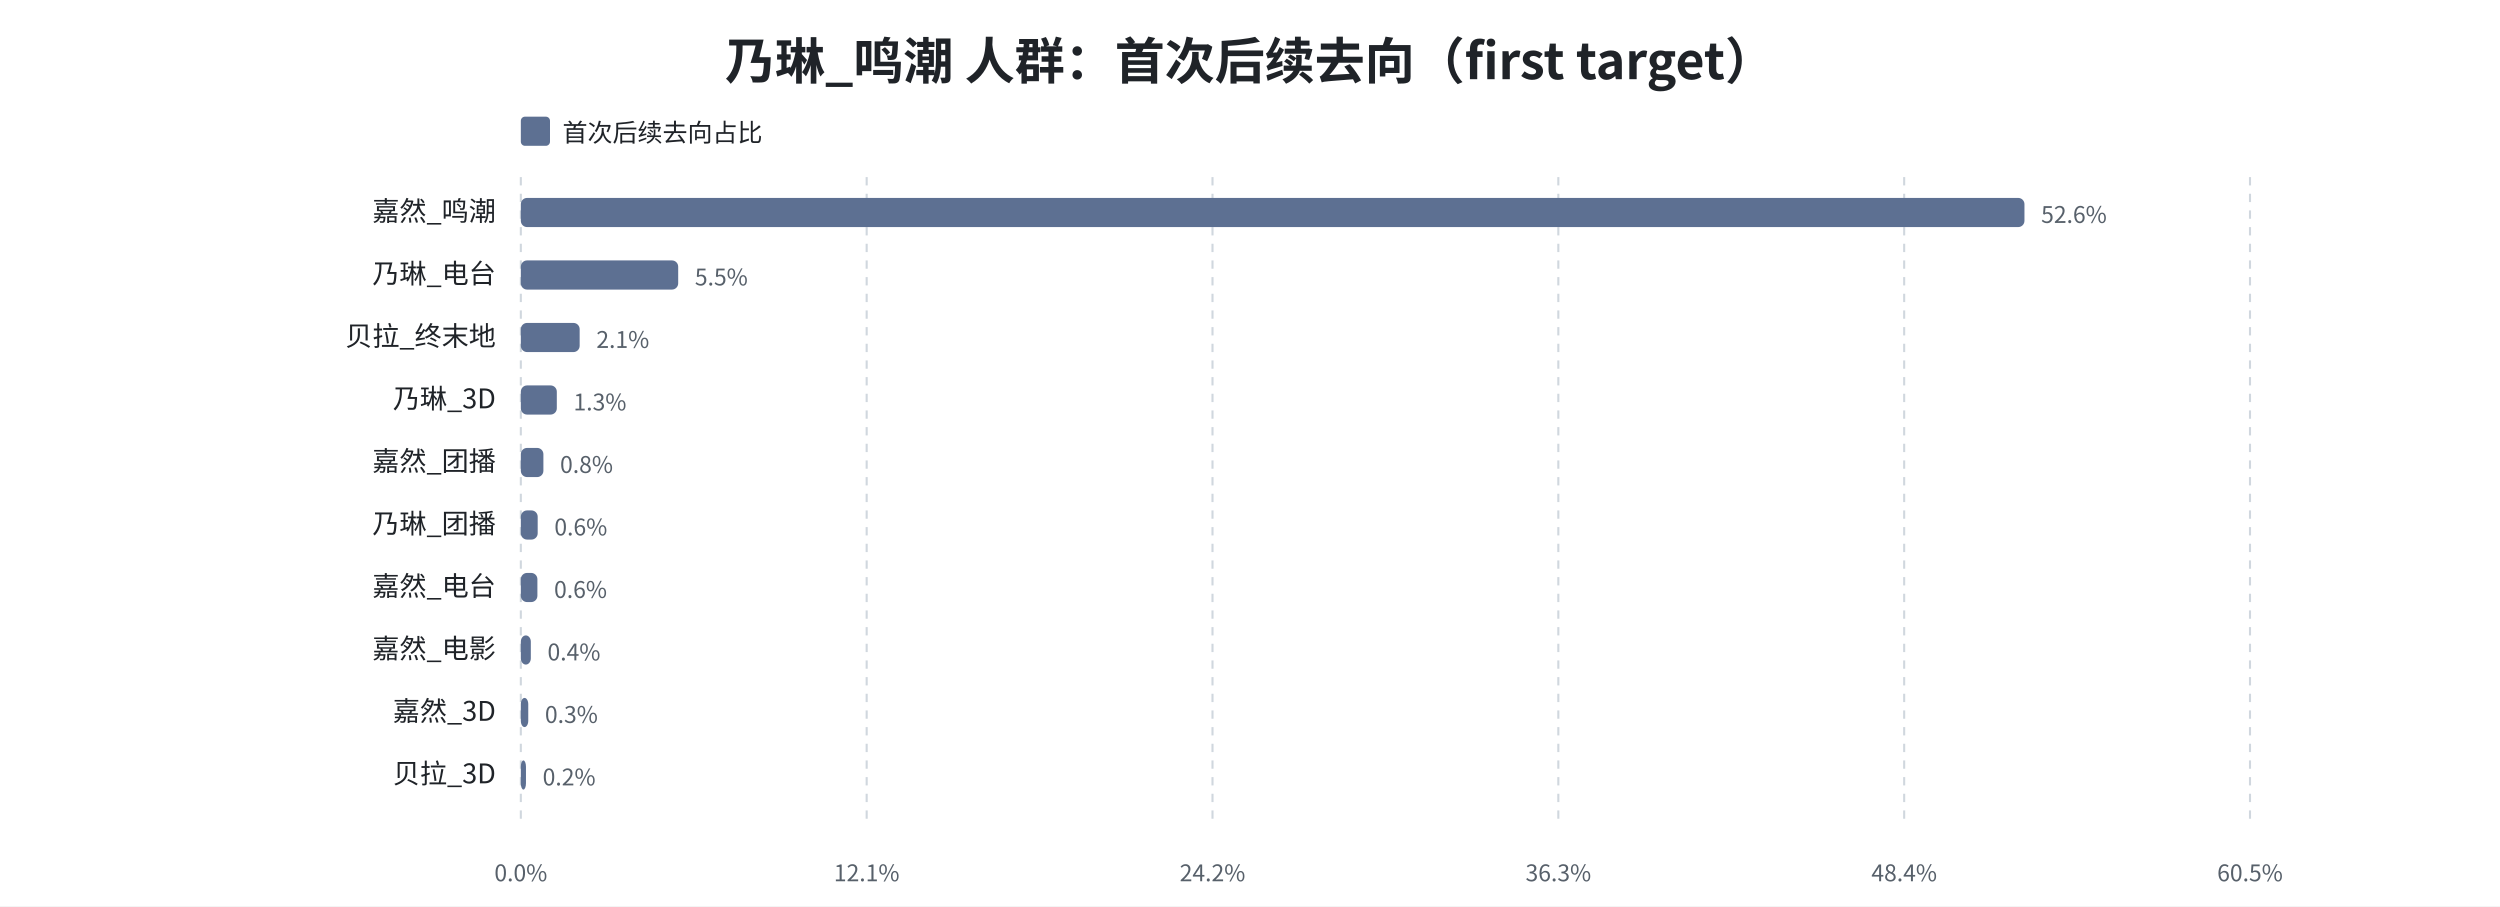
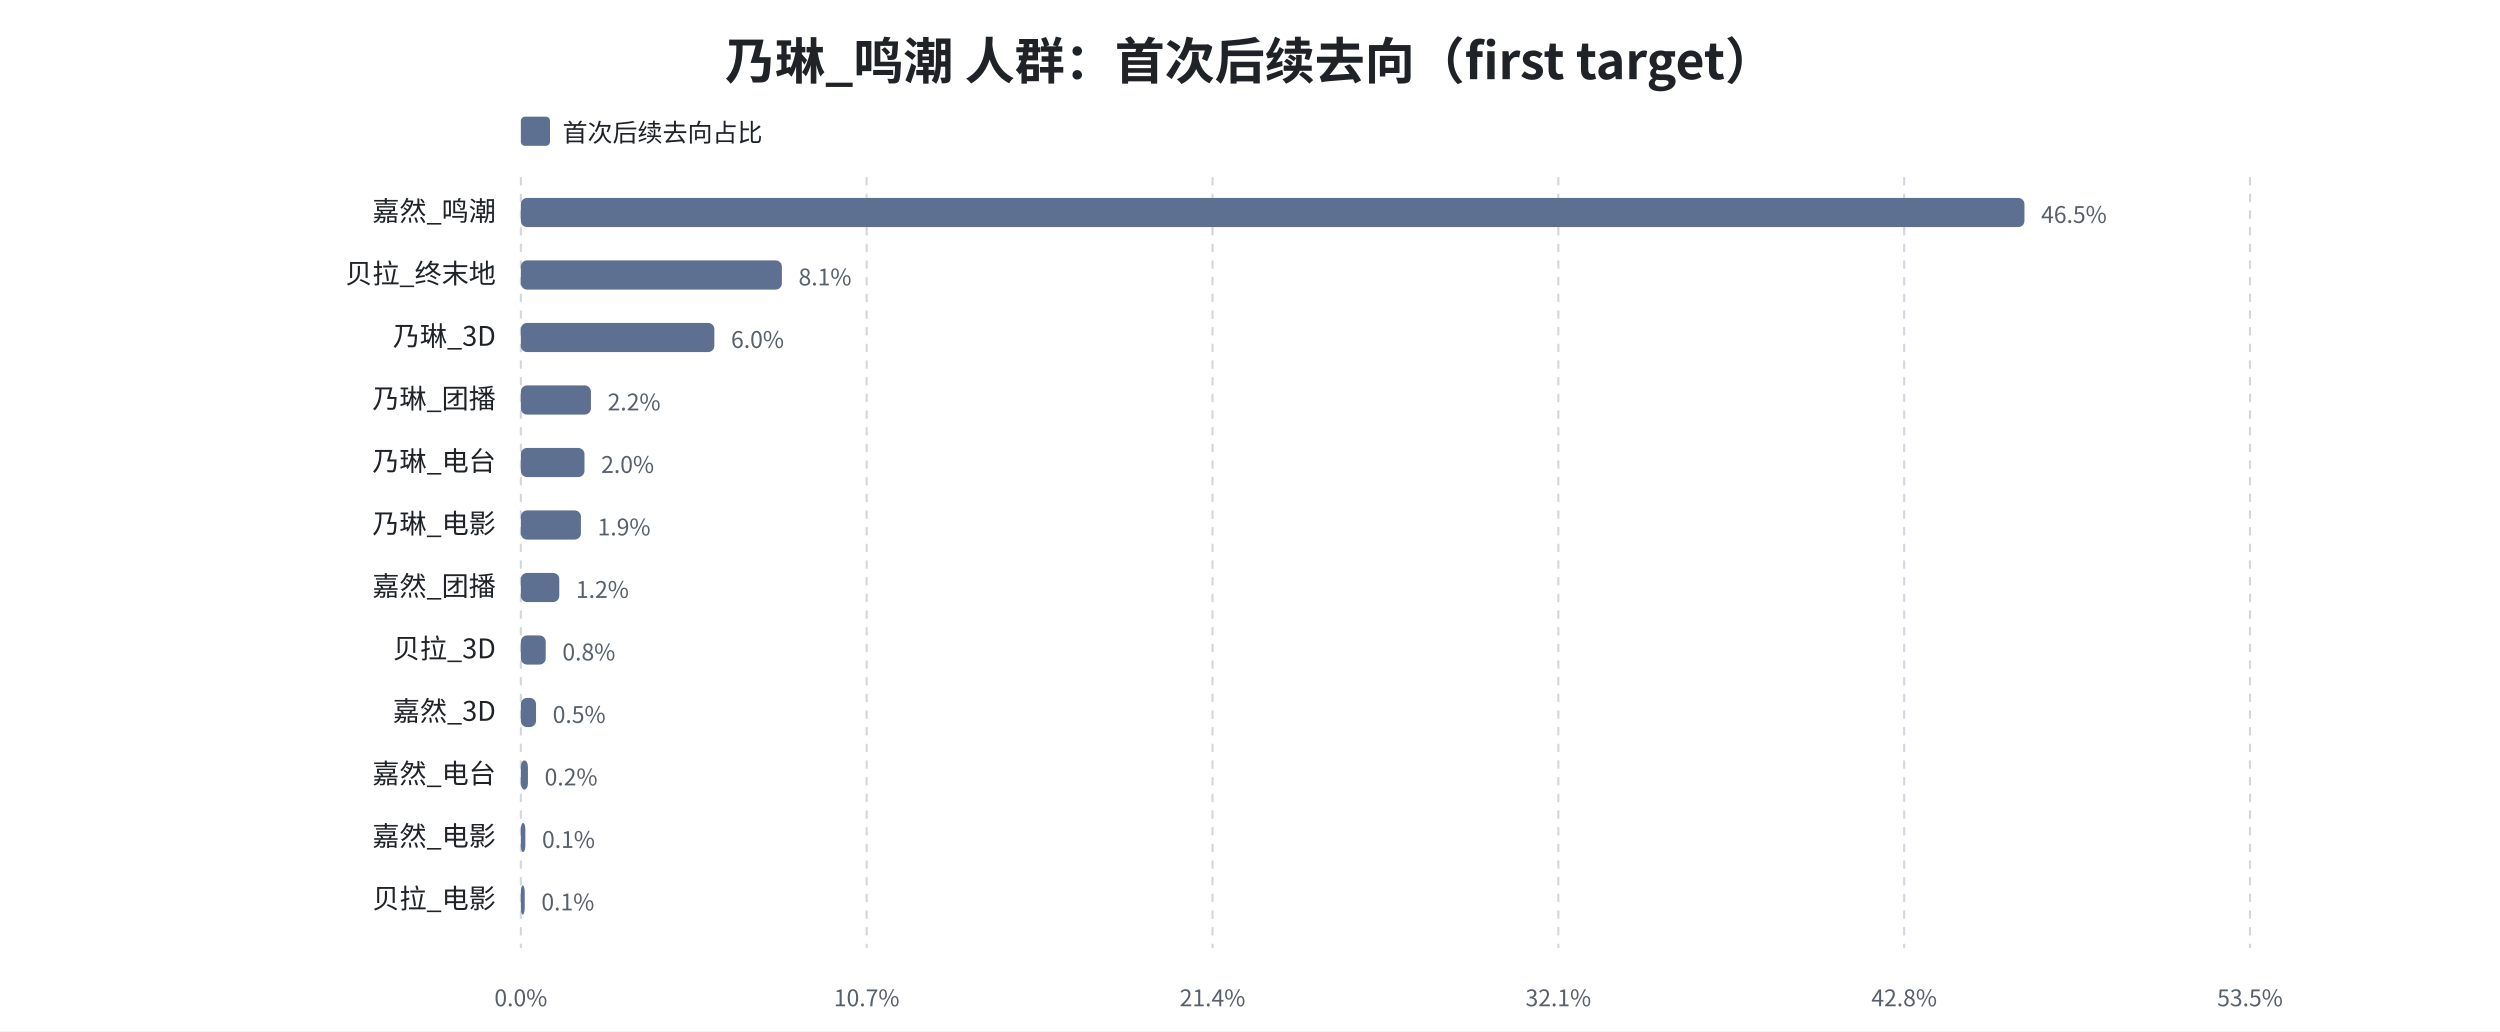
- <svg xmlns="http://www.w3.org/2000/svg" width="1200" height="435" viewBox="0 0 1200 435">
-   <rect width="1200" height="435" fill="white" />
+ <svg xmlns="http://www.w3.org/2000/svg" width="1200" height="495" viewBox="0 0 1200 495">
+   <rect width="1200" height="495" fill="white" />
  <text x="600.0" y="38" font-family="'Microsoft YaHei','PingFang SC','Noto Sans CJK SC',sans-serif" font-size="24" font-weight="bold" text-anchor="middle" fill="#1f2328">乃琳_鸣潮 人群：首次后续去向（first target）</text>
  <rect x="250" y="56" width="14" height="14" fill="#5D7092" stroke="none" rx="2" />
  <text x="270" y="68" font-family="'Microsoft YaHei','PingFang SC','Noto Sans CJK SC',sans-serif" font-size="12" font-weight="normal" text-anchor="start" fill="#1f2328">首次后续去向占比</text>
-   <line x1="250.0" y1="85" x2="250.0" y2="395" stroke="#d0d7de" stroke-width="1" stroke-dasharray="4 4" />
-   <text x="250.0" y="423" font-family="'Microsoft YaHei','PingFang SC','Noto Sans CJK SC',sans-serif" font-size="11" font-weight="normal" text-anchor="middle" fill="#57606a">0.0%</text>
-   <line x1="416.0" y1="85" x2="416.0" y2="395" stroke="#d0d7de" stroke-width="1" stroke-dasharray="4 4" />
-   <text x="416.0" y="423" font-family="'Microsoft YaHei','PingFang SC','Noto Sans CJK SC',sans-serif" font-size="11" font-weight="normal" text-anchor="middle" fill="#57606a">12.1%</text>
-   <line x1="582.0" y1="85" x2="582.0" y2="395" stroke="#d0d7de" stroke-width="1" stroke-dasharray="4 4" />
-   <text x="582.0" y="423" font-family="'Microsoft YaHei','PingFang SC','Noto Sans CJK SC',sans-serif" font-size="11" font-weight="normal" text-anchor="middle" fill="#57606a">24.2%</text>
-   <line x1="748.0" y1="85" x2="748.0" y2="395" stroke="#d0d7de" stroke-width="1" stroke-dasharray="4 4" />
-   <text x="748.0" y="423" font-family="'Microsoft YaHei','PingFang SC','Noto Sans CJK SC',sans-serif" font-size="11" font-weight="normal" text-anchor="middle" fill="#57606a">36.3%</text>
-   <line x1="914.0" y1="85" x2="914.0" y2="395" stroke="#d0d7de" stroke-width="1" stroke-dasharray="4 4" />
-   <text x="914.0" y="423" font-family="'Microsoft YaHei','PingFang SC','Noto Sans CJK SC',sans-serif" font-size="11" font-weight="normal" text-anchor="middle" fill="#57606a">48.4%</text>
-   <line x1="1080.0" y1="85" x2="1080.0" y2="395" stroke="#d0d7de" stroke-width="1" stroke-dasharray="4 4" />
-   <text x="1080.0" y="423" font-family="'Microsoft YaHei','PingFang SC','Noto Sans CJK SC',sans-serif" font-size="11" font-weight="normal" text-anchor="middle" fill="#57606a">60.5%</text>
+   <line x1="250.0" y1="85" x2="250.0" y2="455" stroke="#d0d7de" stroke-width="1" stroke-dasharray="4 4" />
+   <text x="250.0" y="483" font-family="'Microsoft YaHei','PingFang SC','Noto Sans CJK SC',sans-serif" font-size="11" font-weight="normal" text-anchor="middle" fill="#57606a">0.0%</text>
+   <line x1="416.0" y1="85" x2="416.0" y2="455" stroke="#d0d7de" stroke-width="1" stroke-dasharray="4 4" />
+   <text x="416.0" y="483" font-family="'Microsoft YaHei','PingFang SC','Noto Sans CJK SC',sans-serif" font-size="11" font-weight="normal" text-anchor="middle" fill="#57606a">10.7%</text>
+   <line x1="582.0" y1="85" x2="582.0" y2="455" stroke="#d0d7de" stroke-width="1" stroke-dasharray="4 4" />
+   <text x="582.0" y="483" font-family="'Microsoft YaHei','PingFang SC','Noto Sans CJK SC',sans-serif" font-size="11" font-weight="normal" text-anchor="middle" fill="#57606a">21.4%</text>
+   <line x1="748.0" y1="85" x2="748.0" y2="455" stroke="#d0d7de" stroke-width="1" stroke-dasharray="4 4" />
+   <text x="748.0" y="483" font-family="'Microsoft YaHei','PingFang SC','Noto Sans CJK SC',sans-serif" font-size="11" font-weight="normal" text-anchor="middle" fill="#57606a">32.1%</text>
+   <line x1="914.0" y1="85" x2="914.0" y2="455" stroke="#d0d7de" stroke-width="1" stroke-dasharray="4 4" />
+   <text x="914.0" y="483" font-family="'Microsoft YaHei','PingFang SC','Noto Sans CJK SC',sans-serif" font-size="11" font-weight="normal" text-anchor="middle" fill="#57606a">42.8%</text>
+   <line x1="1080.0" y1="85" x2="1080.0" y2="455" stroke="#d0d7de" stroke-width="1" stroke-dasharray="4 4" />
+   <text x="1080.0" y="483" font-family="'Microsoft YaHei','PingFang SC','Noto Sans CJK SC',sans-serif" font-size="11" font-weight="normal" text-anchor="middle" fill="#57606a">53.5%</text>
  <text x="238" y="106.0" font-family="'Microsoft YaHei','PingFang SC','Noto Sans CJK SC',sans-serif" font-size="13" font-weight="normal" text-anchor="end" fill="#1f2328">嘉然_鸣潮</text>
  <rect x="250" y="95" width="721.739" height="14" fill="#5D7092" stroke="none" rx="3" />
-   <text x="979.739" y="107" font-family="'Microsoft YaHei','PingFang SC','Noto Sans CJK SC',sans-serif" font-size="11" font-weight="normal" text-anchor="start" fill="#57606a">52.6%</text>
-   <text x="238" y="136.0" font-family="'Microsoft YaHei','PingFang SC','Noto Sans CJK SC',sans-serif" font-size="13" font-weight="normal" text-anchor="end" fill="#1f2328">乃琳_电台</text>
-   <rect x="250" y="125" width="75.532" height="14" fill="#5D7092" stroke="none" rx="3" />
-   <text x="333.532" y="137" font-family="'Microsoft YaHei','PingFang SC','Noto Sans CJK SC',sans-serif" font-size="11" font-weight="normal" text-anchor="start" fill="#57606a">5.5%</text>
-   <text x="238" y="166.0" font-family="'Microsoft YaHei','PingFang SC','Noto Sans CJK SC',sans-serif" font-size="13" font-weight="normal" text-anchor="end" fill="#1f2328">贝拉_终末地</text>
-   <rect x="250" y="155" width="28.239" height="14" fill="#5D7092" stroke="none" rx="3" />
-   <text x="286.239" y="167" font-family="'Microsoft YaHei','PingFang SC','Noto Sans CJK SC',sans-serif" font-size="11" font-weight="normal" text-anchor="start" fill="#57606a">2.1%</text>
-   <text x="238" y="196.0" font-family="'Microsoft YaHei','PingFang SC','Noto Sans CJK SC',sans-serif" font-size="13" font-weight="normal" text-anchor="end" fill="#1f2328">乃琳_3D</text>
-   <rect x="250" y="185" width="17.272" height="14" fill="#5D7092" stroke="none" rx="3" />
-   <text x="275.272" y="197" font-family="'Microsoft YaHei','PingFang SC','Noto Sans CJK SC',sans-serif" font-size="11" font-weight="normal" text-anchor="start" fill="#57606a">1.3%</text>
-   <text x="238" y="226.0" font-family="'Microsoft YaHei','PingFang SC','Noto Sans CJK SC',sans-serif" font-size="13" font-weight="normal" text-anchor="end" fill="#1f2328">嘉然_团播</text>
-   <rect x="250" y="215" width="10.83" height="14" fill="#5D7092" stroke="none" rx="3" />
-   <text x="268.83" y="227" font-family="'Microsoft YaHei','PingFang SC','Noto Sans CJK SC',sans-serif" font-size="11" font-weight="normal" text-anchor="start" fill="#57606a">0.8%</text>
-   <text x="238" y="256.0" font-family="'Microsoft YaHei','PingFang SC','Noto Sans CJK SC',sans-serif" font-size="13" font-weight="normal" text-anchor="end" fill="#1f2328">乃琳_团播</text>
-   <rect x="250" y="245" width="8.088" height="14" fill="#5D7092" stroke="none" rx="3" />
-   <text x="266.088" y="257" font-family="'Microsoft YaHei','PingFang SC','Noto Sans CJK SC',sans-serif" font-size="11" font-weight="normal" text-anchor="start" fill="#57606a">0.6%</text>
-   <text x="238" y="286.0" font-family="'Microsoft YaHei','PingFang SC','Noto Sans CJK SC',sans-serif" font-size="13" font-weight="normal" text-anchor="end" fill="#1f2328">嘉然_电台</text>
-   <rect x="250" y="275" width="7.951" height="14" fill="#5D7092" stroke="none" rx="3" />
-   <text x="265.951" y="287" font-family="'Microsoft YaHei','PingFang SC','Noto Sans CJK SC',sans-serif" font-size="11" font-weight="normal" text-anchor="start" fill="#57606a">0.6%</text>
-   <text x="238" y="316.0" font-family="'Microsoft YaHei','PingFang SC','Noto Sans CJK SC',sans-serif" font-size="13" font-weight="normal" text-anchor="end" fill="#1f2328">嘉然_电影</text>
-   <rect x="250" y="305" width="4.798" height="14" fill="#5D7092" stroke="none" rx="3" />
-   <text x="262.798" y="317" font-family="'Microsoft YaHei','PingFang SC','Noto Sans CJK SC',sans-serif" font-size="11" font-weight="normal" text-anchor="start" fill="#57606a">0.4%</text>
+   <text x="979.739" y="107" font-family="'Microsoft YaHei','PingFang SC','Noto Sans CJK SC',sans-serif" font-size="11" font-weight="normal" text-anchor="start" fill="#57606a">46.5%</text>
+   <text x="238" y="136.0" font-family="'Microsoft YaHei','PingFang SC','Noto Sans CJK SC',sans-serif" font-size="13" font-weight="normal" text-anchor="end" fill="#1f2328">贝拉_终末地</text>
+   <rect x="250" y="125" width="125.304" height="14" fill="#5D7092" stroke="none" rx="3" />
+   <text x="383.304" y="137" font-family="'Microsoft YaHei','PingFang SC','Noto Sans CJK SC',sans-serif" font-size="11" font-weight="normal" text-anchor="start" fill="#57606a">8.1%</text>
+   <text x="238" y="166.0" font-family="'Microsoft YaHei','PingFang SC','Noto Sans CJK SC',sans-serif" font-size="13" font-weight="normal" text-anchor="end" fill="#1f2328">乃琳_3D</text>
+   <rect x="250" y="155" width="92.893" height="14" fill="#5D7092" stroke="none" rx="3" />
+   <text x="350.893" y="167" font-family="'Microsoft YaHei','PingFang SC','Noto Sans CJK SC',sans-serif" font-size="11" font-weight="normal" text-anchor="start" fill="#57606a">6.0%</text>
+   <text x="238" y="196.0" font-family="'Microsoft YaHei','PingFang SC','Noto Sans CJK SC',sans-serif" font-size="13" font-weight="normal" text-anchor="end" fill="#1f2328">乃琳_团播</text>
+   <rect x="250" y="185" width="33.652" height="14" fill="#5D7092" stroke="none" rx="3" />
+   <text x="291.652" y="197" font-family="'Microsoft YaHei','PingFang SC','Noto Sans CJK SC',sans-serif" font-size="11" font-weight="normal" text-anchor="start" fill="#57606a">2.2%</text>
+   <text x="238" y="226.0" font-family="'Microsoft YaHei','PingFang SC','Noto Sans CJK SC',sans-serif" font-size="13" font-weight="normal" text-anchor="end" fill="#1f2328">乃琳_电台</text>
+   <rect x="250" y="215" width="30.551" height="14" fill="#5D7092" stroke="none" rx="3" />
+   <text x="288.551" y="227" font-family="'Microsoft YaHei','PingFang SC','Noto Sans CJK SC',sans-serif" font-size="11" font-weight="normal" text-anchor="start" fill="#57606a">2.0%</text>
+   <text x="238" y="256.0" font-family="'Microsoft YaHei','PingFang SC','Noto Sans CJK SC',sans-serif" font-size="13" font-weight="normal" text-anchor="end" fill="#1f2328">乃琳_电影</text>
+   <rect x="250" y="245" width="28.845" height="14" fill="#5D7092" stroke="none" rx="3" />
+   <text x="286.845" y="257" font-family="'Microsoft YaHei','PingFang SC','Noto Sans CJK SC',sans-serif" font-size="11" font-weight="normal" text-anchor="start" fill="#57606a">1.9%</text>
+   <text x="238" y="286.0" font-family="'Microsoft YaHei','PingFang SC','Noto Sans CJK SC',sans-serif" font-size="13" font-weight="normal" text-anchor="end" fill="#1f2328">嘉然_团播</text>
+   <rect x="250" y="275" width="18.454" height="14" fill="#5D7092" stroke="none" rx="3" />
+   <text x="276.454" y="287" font-family="'Microsoft YaHei','PingFang SC','Noto Sans CJK SC',sans-serif" font-size="11" font-weight="normal" text-anchor="start" fill="#57606a">1.2%</text>
+   <text x="238" y="316.0" font-family="'Microsoft YaHei','PingFang SC','Noto Sans CJK SC',sans-serif" font-size="13" font-weight="normal" text-anchor="end" fill="#1f2328">贝拉_3D</text>
+   <rect x="250" y="305" width="11.941" height="14" fill="#5D7092" stroke="none" rx="3" />
+   <text x="269.941" y="317" font-family="'Microsoft YaHei','PingFang SC','Noto Sans CJK SC',sans-serif" font-size="11" font-weight="normal" text-anchor="start" fill="#57606a">0.8%</text>
  <text x="238" y="346.0" font-family="'Microsoft YaHei','PingFang SC','Noto Sans CJK SC',sans-serif" font-size="13" font-weight="normal" text-anchor="end" fill="#1f2328">嘉然_3D</text>
-   <rect x="250" y="335" width="3.564" height="14" fill="#5D7092" stroke="none" rx="3" />
-   <text x="261.564" y="347" font-family="'Microsoft YaHei','PingFang SC','Noto Sans CJK SC',sans-serif" font-size="11" font-weight="normal" text-anchor="start" fill="#57606a">0.3%</text>
-   <text x="238" y="376.0" font-family="'Microsoft YaHei','PingFang SC','Noto Sans CJK SC',sans-serif" font-size="13" font-weight="normal" text-anchor="end" fill="#1f2328">贝拉_3D</text>
-   <rect x="250" y="365" width="2.467" height="14" fill="#5D7092" stroke="none" rx="3" />
-   <text x="260.467" y="377" font-family="'Microsoft YaHei','PingFang SC','Noto Sans CJK SC',sans-serif" font-size="11" font-weight="normal" text-anchor="start" fill="#57606a">0.2%</text>
+   <rect x="250" y="335" width="7.289" height="14" fill="#5D7092" stroke="none" rx="3" />
+   <text x="265.289" y="347" font-family="'Microsoft YaHei','PingFang SC','Noto Sans CJK SC',sans-serif" font-size="11" font-weight="normal" text-anchor="start" fill="#57606a">0.5%</text>
+   <text x="238" y="376.0" font-family="'Microsoft YaHei','PingFang SC','Noto Sans CJK SC',sans-serif" font-size="13" font-weight="normal" text-anchor="end" fill="#1f2328">嘉然_电台</text>
+   <rect x="250" y="365" width="3.412" height="14" fill="#5D7092" stroke="none" rx="3" />
+   <text x="261.412" y="377" font-family="'Microsoft YaHei','PingFang SC','Noto Sans CJK SC',sans-serif" font-size="11" font-weight="normal" text-anchor="start" fill="#57606a">0.2%</text>
+   <text x="238" y="406.0" font-family="'Microsoft YaHei','PingFang SC','Noto Sans CJK SC',sans-serif" font-size="13" font-weight="normal" text-anchor="end" fill="#1f2328">嘉然_电影</text>
+   <rect x="250" y="395" width="2.171" height="14" fill="#5D7092" stroke="none" rx="3" />
+   <text x="260.171" y="407" font-family="'Microsoft YaHei','PingFang SC','Noto Sans CJK SC',sans-serif" font-size="11" font-weight="normal" text-anchor="start" fill="#57606a">0.1%</text>
+   <text x="238" y="436.0" font-family="'Microsoft YaHei','PingFang SC','Noto Sans CJK SC',sans-serif" font-size="13" font-weight="normal" text-anchor="end" fill="#1f2328">贝拉_电影</text>
+   <rect x="250" y="425" width="1.861" height="14" fill="#5D7092" stroke="none" rx="3" />
+   <text x="259.861" y="437" font-family="'Microsoft YaHei','PingFang SC','Noto Sans CJK SC',sans-serif" font-size="11" font-weight="normal" text-anchor="start" fill="#57606a">0.1%</text>
</svg>
